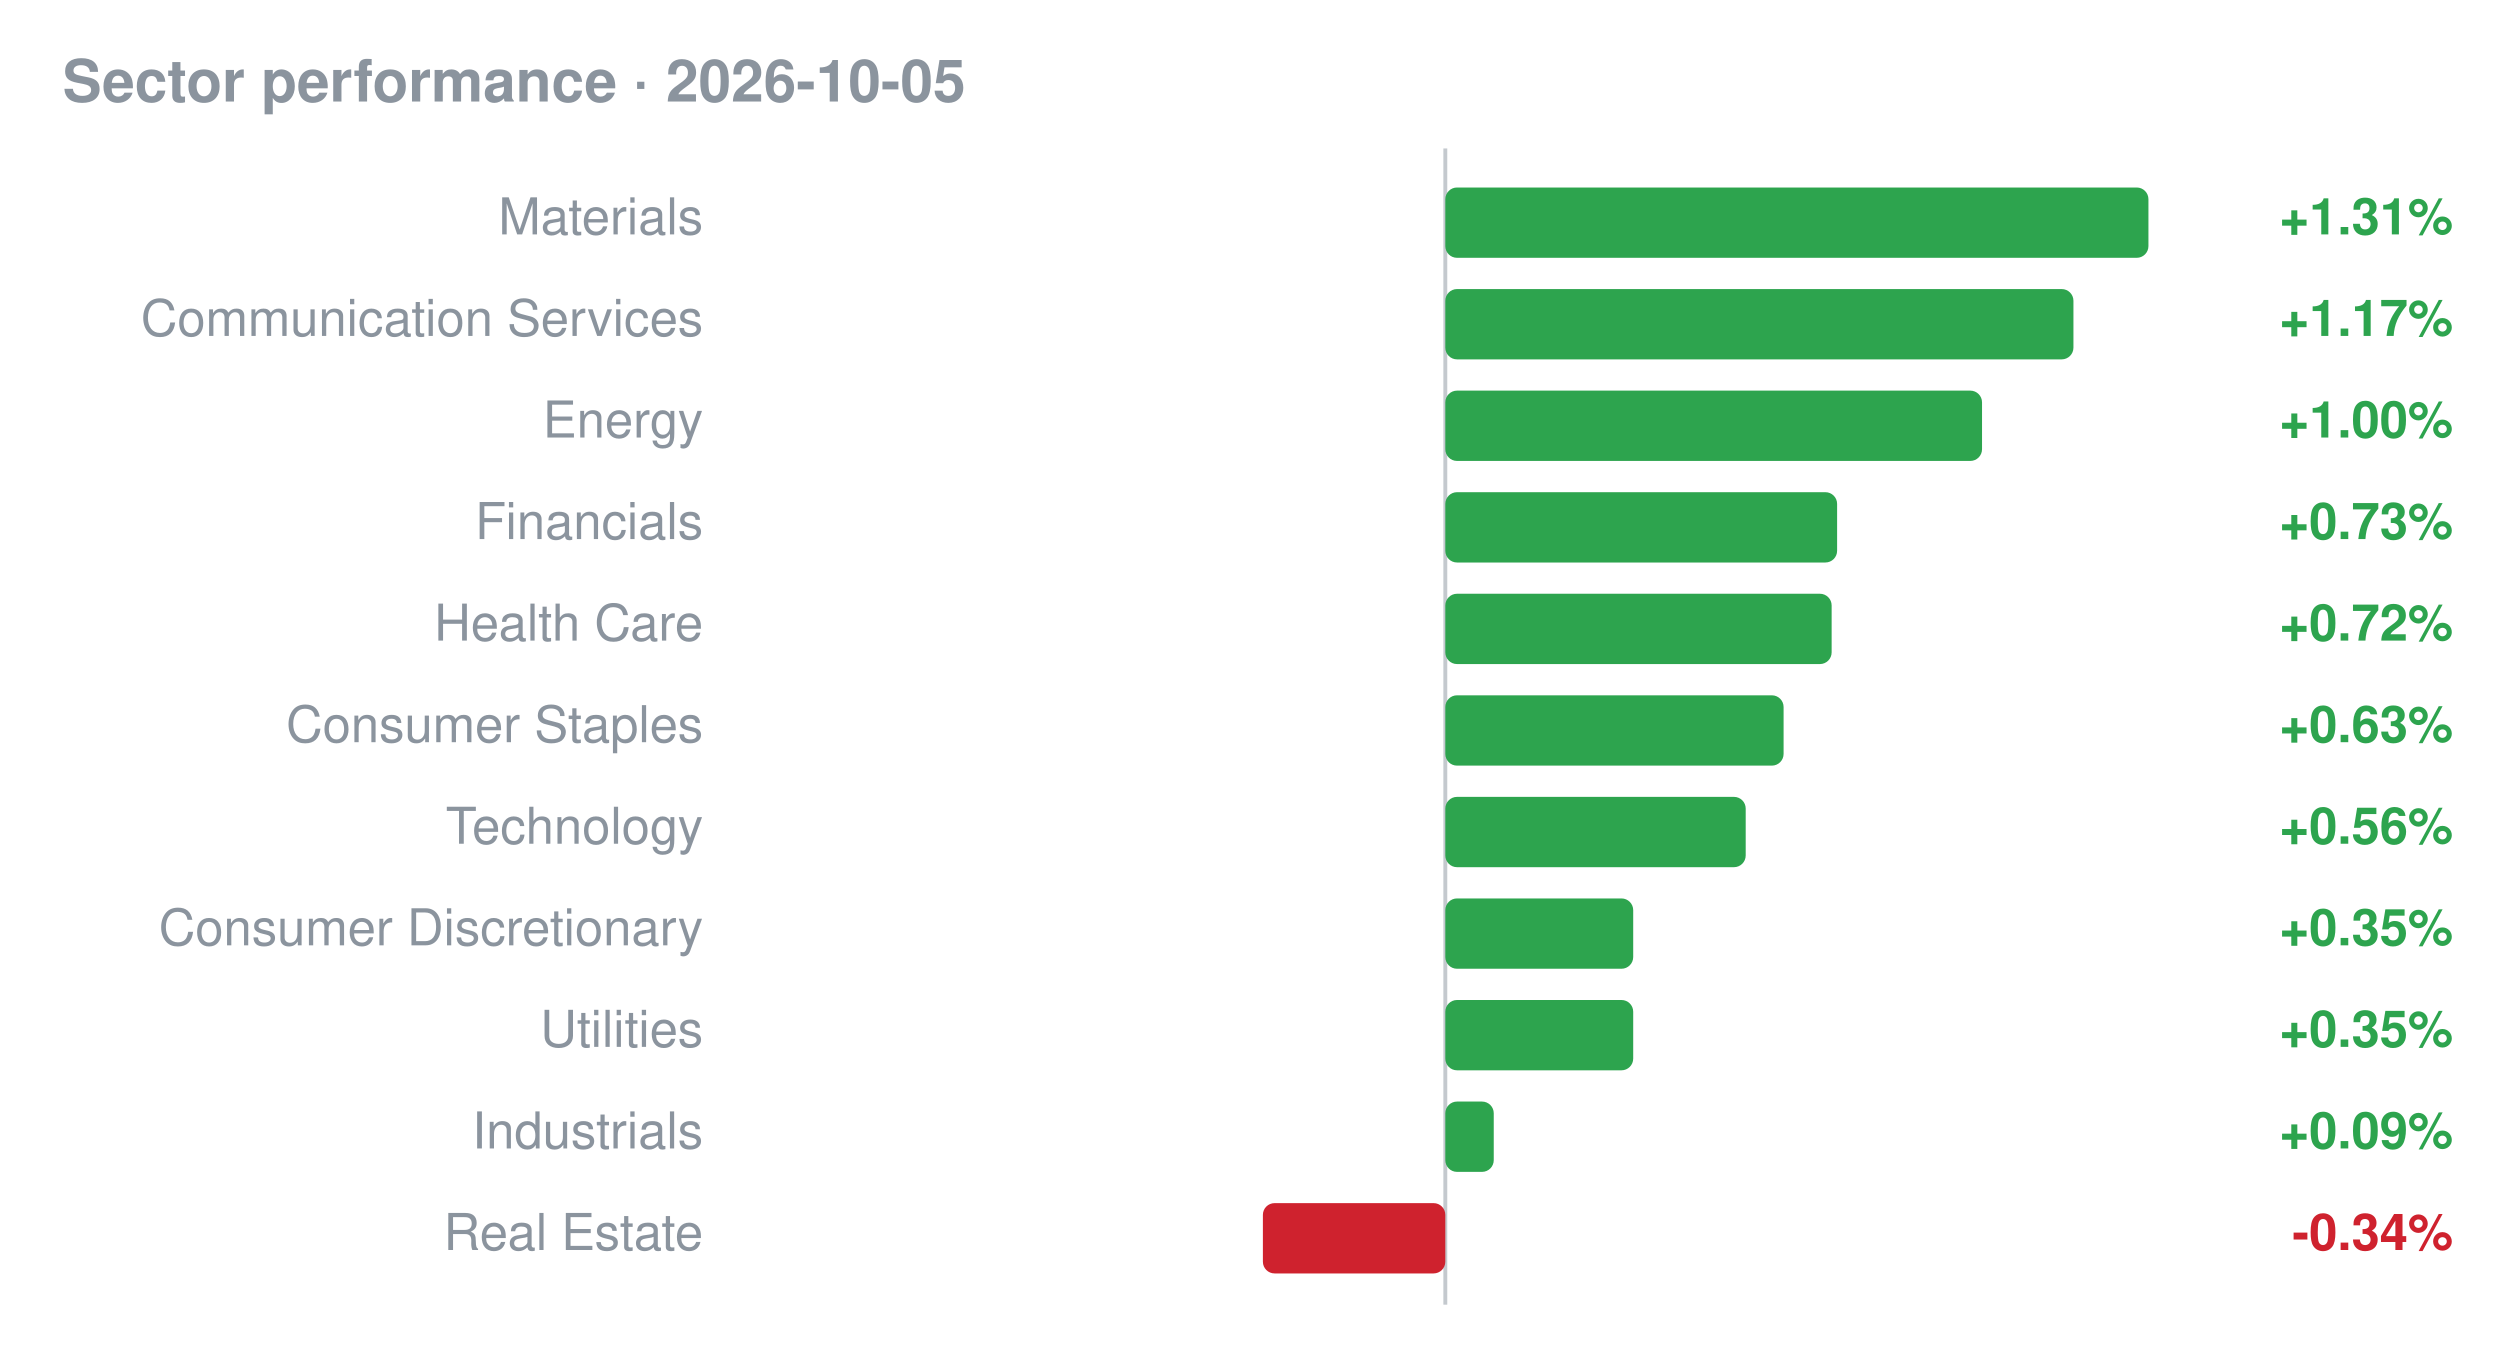
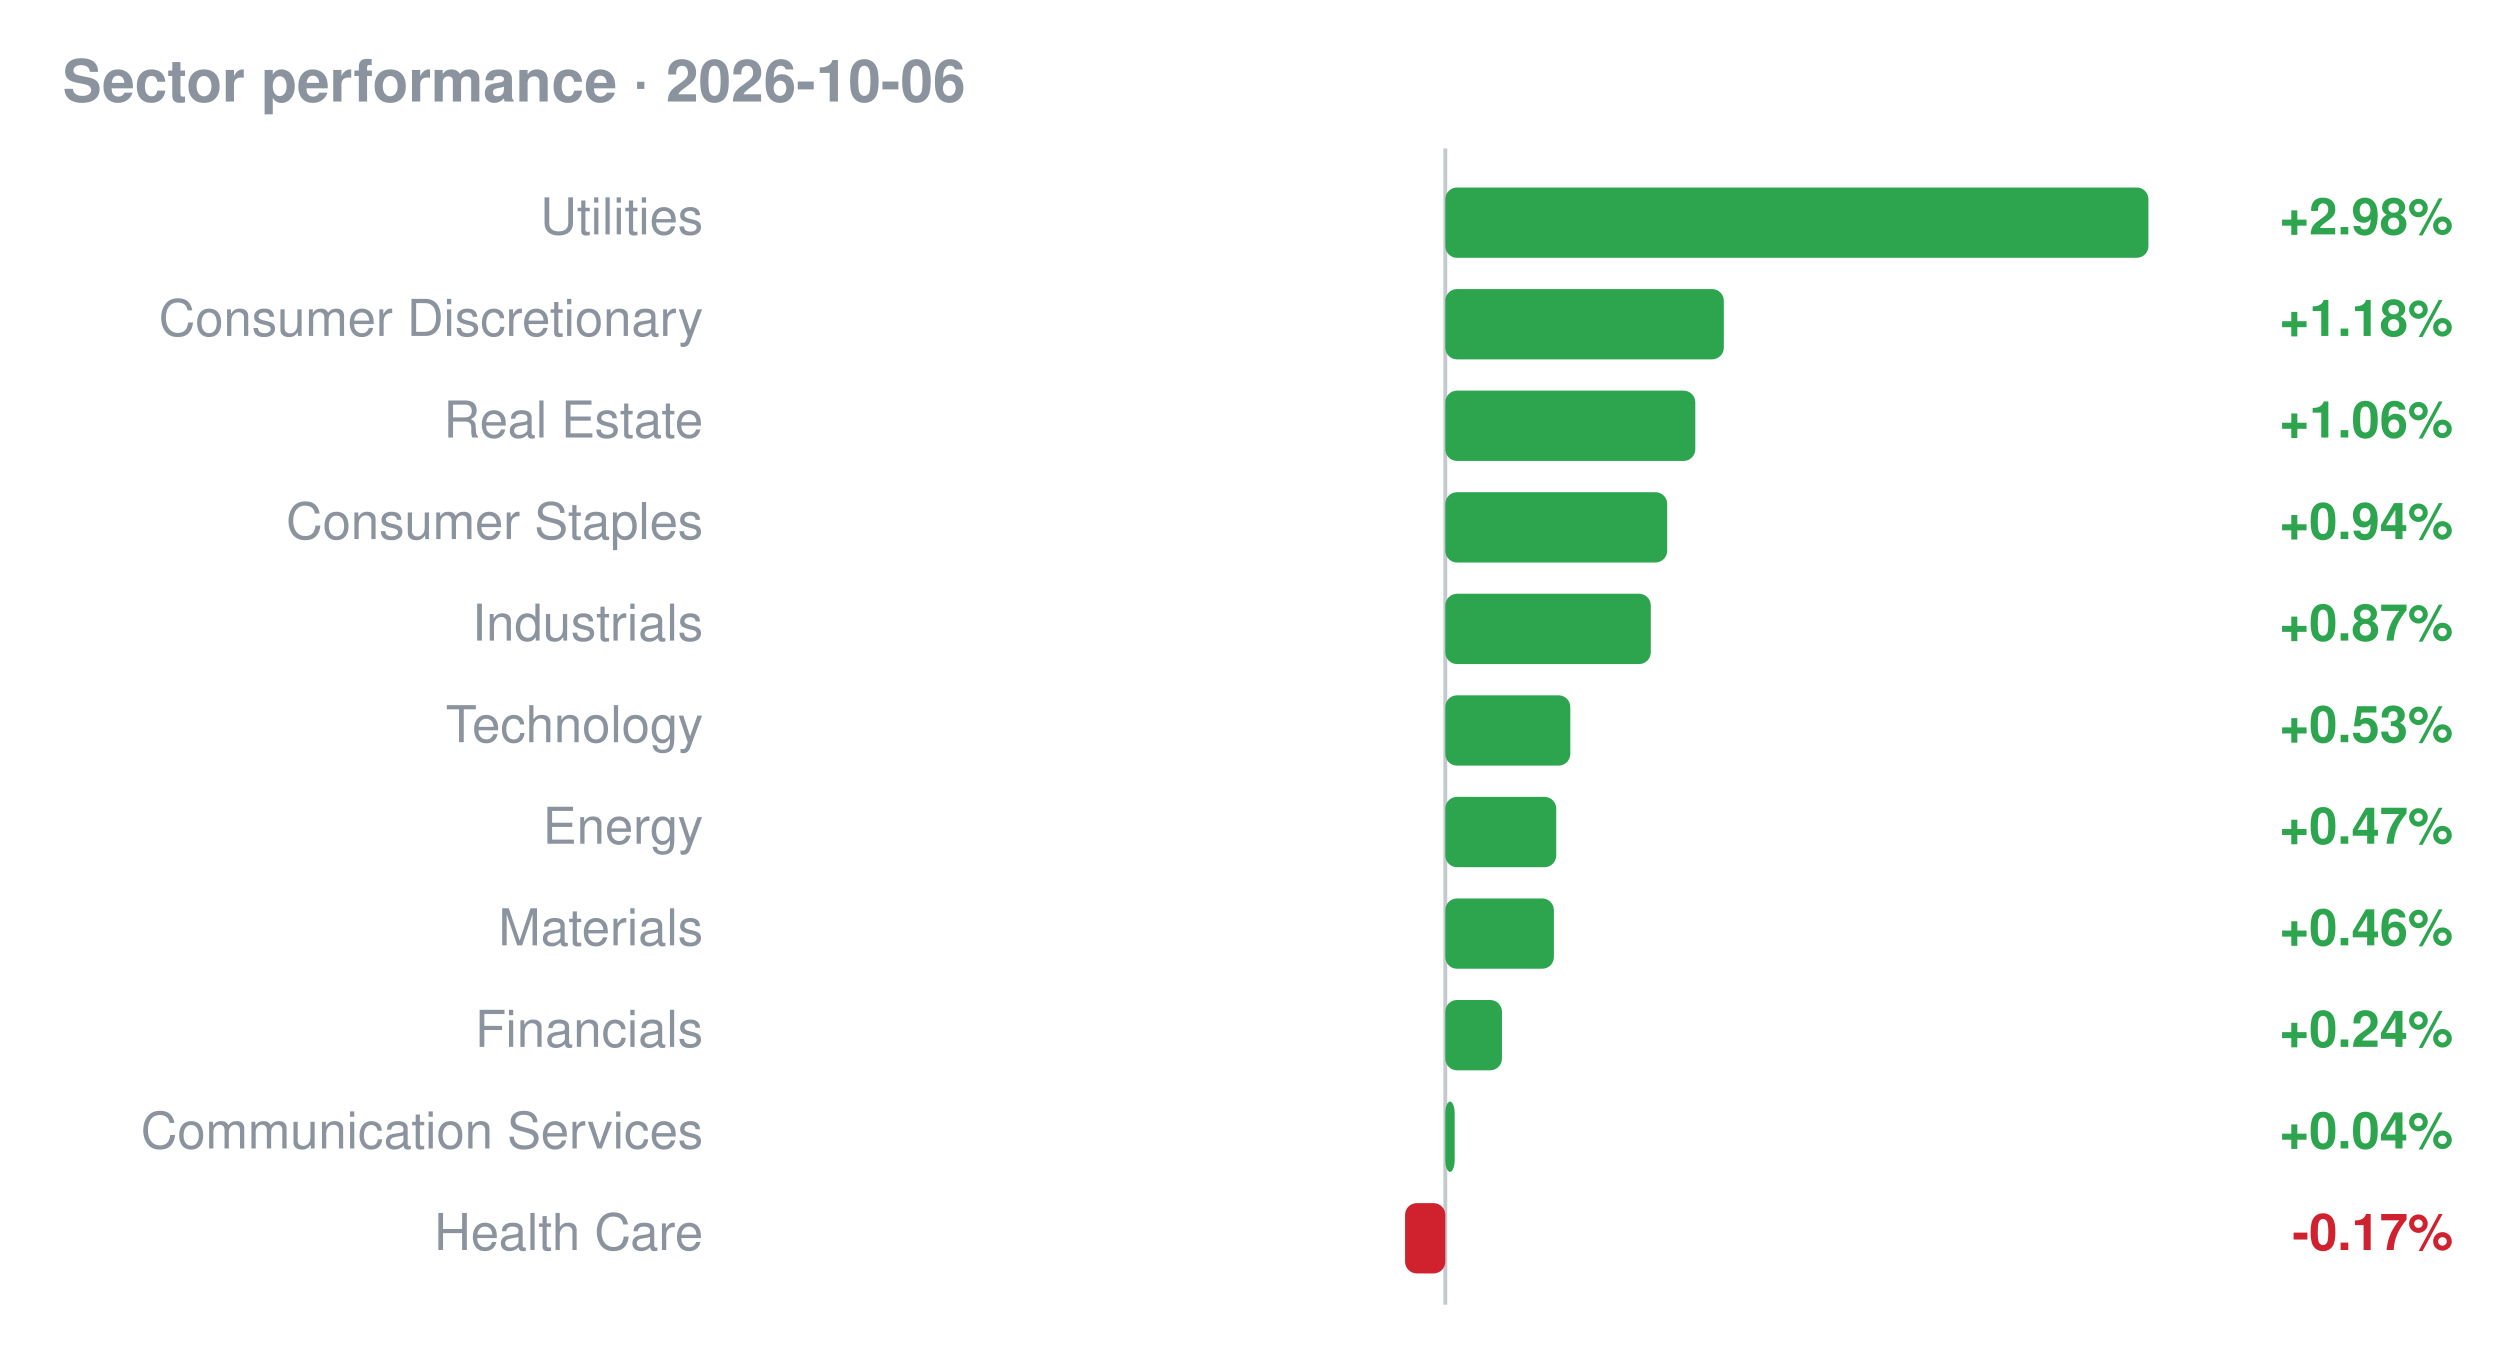
<svg xmlns="http://www.w3.org/2000/svg" width="640" height="346" viewBox="0 0 640 346" font-family="-apple-system,Segoe UI,Helvetica,Arial,sans-serif" font-size="13">
-   <text x="16" y="26" font-size="15" font-weight="600" fill="#8b949e">Sector performance · 2026-10-05</text>
+   <text x="16" y="26" font-size="15" font-weight="600" fill="#8b949e">Sector performance · 2026-10-06</text>
  <line x1="370.0" y1="38" x2="370.0" y2="334" stroke="#8b949e" stroke-opacity="0.5" />
-   <text x="180" y="60" text-anchor="end" fill="#8b949e">Materials</text>
+   <text x="180" y="60" text-anchor="end" fill="#8b949e">Utilities</text>
  <rect x="370.0" y="48" width="180.0" height="18" rx="3" fill="#2da44e" />
-   <text x="628" y="60" text-anchor="end" fill="#2da44e" font-weight="600">+1.31%</text>
-   <text x="180" y="86" text-anchor="end" fill="#8b949e">Communication Services</text>
-   <rect x="370.0" y="74" width="160.8" height="18" rx="3" fill="#2da44e" />
-   <text x="628" y="86" text-anchor="end" fill="#2da44e" font-weight="600">+1.17%</text>
-   <text x="180" y="112" text-anchor="end" fill="#8b949e">Energy</text>
-   <rect x="370.0" y="100" width="137.4" height="18" rx="3" fill="#2da44e" />
-   <text x="628" y="112" text-anchor="end" fill="#2da44e" font-weight="600">+1.00%</text>
-   <text x="180" y="138" text-anchor="end" fill="#8b949e">Financials</text>
-   <rect x="370.0" y="126" width="100.3" height="18" rx="3" fill="#2da44e" />
-   <text x="628" y="138" text-anchor="end" fill="#2da44e" font-weight="600">+0.73%</text>
-   <text x="180" y="164" text-anchor="end" fill="#8b949e">Health Care</text>
-   <rect x="370.0" y="152" width="98.9" height="18" rx="3" fill="#2da44e" />
-   <text x="628" y="164" text-anchor="end" fill="#2da44e" font-weight="600">+0.72%</text>
-   <text x="180" y="190" text-anchor="end" fill="#8b949e">Consumer Staples</text>
-   <rect x="370.0" y="178" width="86.6" height="18" rx="3" fill="#2da44e" />
-   <text x="628" y="190" text-anchor="end" fill="#2da44e" font-weight="600">+0.63%</text>
-   <text x="180" y="216" text-anchor="end" fill="#8b949e">Technology</text>
-   <rect x="370.0" y="204" width="76.9" height="18" rx="3" fill="#2da44e" />
-   <text x="628" y="216" text-anchor="end" fill="#2da44e" font-weight="600">+0.56%</text>
-   <text x="180" y="242" text-anchor="end" fill="#8b949e">Consumer Discretionary</text>
-   <rect x="370.0" y="230" width="48.1" height="18" rx="3" fill="#2da44e" />
-   <text x="628" y="242" text-anchor="end" fill="#2da44e" font-weight="600">+0.35%</text>
-   <text x="180" y="268" text-anchor="end" fill="#8b949e">Utilities</text>
-   <rect x="370.0" y="256" width="48.1" height="18" rx="3" fill="#2da44e" />
-   <text x="628" y="268" text-anchor="end" fill="#2da44e" font-weight="600">+0.35%</text>
-   <text x="180" y="294" text-anchor="end" fill="#8b949e">Industrials</text>
-   <rect x="370.0" y="282" width="12.4" height="18" rx="3" fill="#2da44e" />
-   <text x="628" y="294" text-anchor="end" fill="#2da44e" font-weight="600">+0.09%</text>
-   <text x="180" y="320" text-anchor="end" fill="#8b949e">Real Estate</text>
-   <rect x="323.3" y="308" width="46.7" height="18" rx="3" fill="#cf222e" />
-   <text x="628" y="320" text-anchor="end" fill="#cf222e" font-weight="600">-0.34%</text>
+   <text x="628" y="60" text-anchor="end" fill="#2da44e" font-weight="600">+2.98%</text>
+   <text x="180" y="86" text-anchor="end" fill="#8b949e">Consumer Discretionary</text>
+   <rect x="370.0" y="74" width="71.3" height="18" rx="3" fill="#2da44e" />
+   <text x="628" y="86" text-anchor="end" fill="#2da44e" font-weight="600">+1.18%</text>
+   <text x="180" y="112" text-anchor="end" fill="#8b949e">Real Estate</text>
+   <rect x="370.0" y="100" width="64.0" height="18" rx="3" fill="#2da44e" />
+   <text x="628" y="112" text-anchor="end" fill="#2da44e" font-weight="600">+1.06%</text>
+   <text x="180" y="138" text-anchor="end" fill="#8b949e">Consumer Staples</text>
+   <rect x="370.0" y="126" width="56.8" height="18" rx="3" fill="#2da44e" />
+   <text x="628" y="138" text-anchor="end" fill="#2da44e" font-weight="600">+0.94%</text>
+   <text x="180" y="164" text-anchor="end" fill="#8b949e">Industrials</text>
+   <rect x="370.0" y="152" width="52.6" height="18" rx="3" fill="#2da44e" />
+   <text x="628" y="164" text-anchor="end" fill="#2da44e" font-weight="600">+0.87%</text>
+   <text x="180" y="190" text-anchor="end" fill="#8b949e">Technology</text>
+   <rect x="370.0" y="178" width="32.0" height="18" rx="3" fill="#2da44e" />
+   <text x="628" y="190" text-anchor="end" fill="#2da44e" font-weight="600">+0.53%</text>
+   <text x="180" y="216" text-anchor="end" fill="#8b949e">Energy</text>
+   <rect x="370.0" y="204" width="28.4" height="18" rx="3" fill="#2da44e" />
+   <text x="628" y="216" text-anchor="end" fill="#2da44e" font-weight="600">+0.47%</text>
+   <text x="180" y="242" text-anchor="end" fill="#8b949e">Materials</text>
+   <rect x="370.0" y="230" width="27.8" height="18" rx="3" fill="#2da44e" />
+   <text x="628" y="242" text-anchor="end" fill="#2da44e" font-weight="600">+0.46%</text>
+   <text x="180" y="268" text-anchor="end" fill="#8b949e">Financials</text>
+   <rect x="370.0" y="256" width="14.5" height="18" rx="3" fill="#2da44e" />
+   <text x="628" y="268" text-anchor="end" fill="#2da44e" font-weight="600">+0.24%</text>
+   <text x="180" y="294" text-anchor="end" fill="#8b949e">Communication Services</text>
+   <rect x="370.0" y="282" width="2.4" height="18" rx="3" fill="#2da44e" />
+   <text x="628" y="294" text-anchor="end" fill="#2da44e" font-weight="600">+0.04%</text>
+   <text x="180" y="320" text-anchor="end" fill="#8b949e">Health Care</text>
+   <rect x="359.7" y="308" width="10.3" height="18" rx="3" fill="#cf222e" />
+   <text x="628" y="320" text-anchor="end" fill="#cf222e" font-weight="600">-0.17%</text>
</svg>
